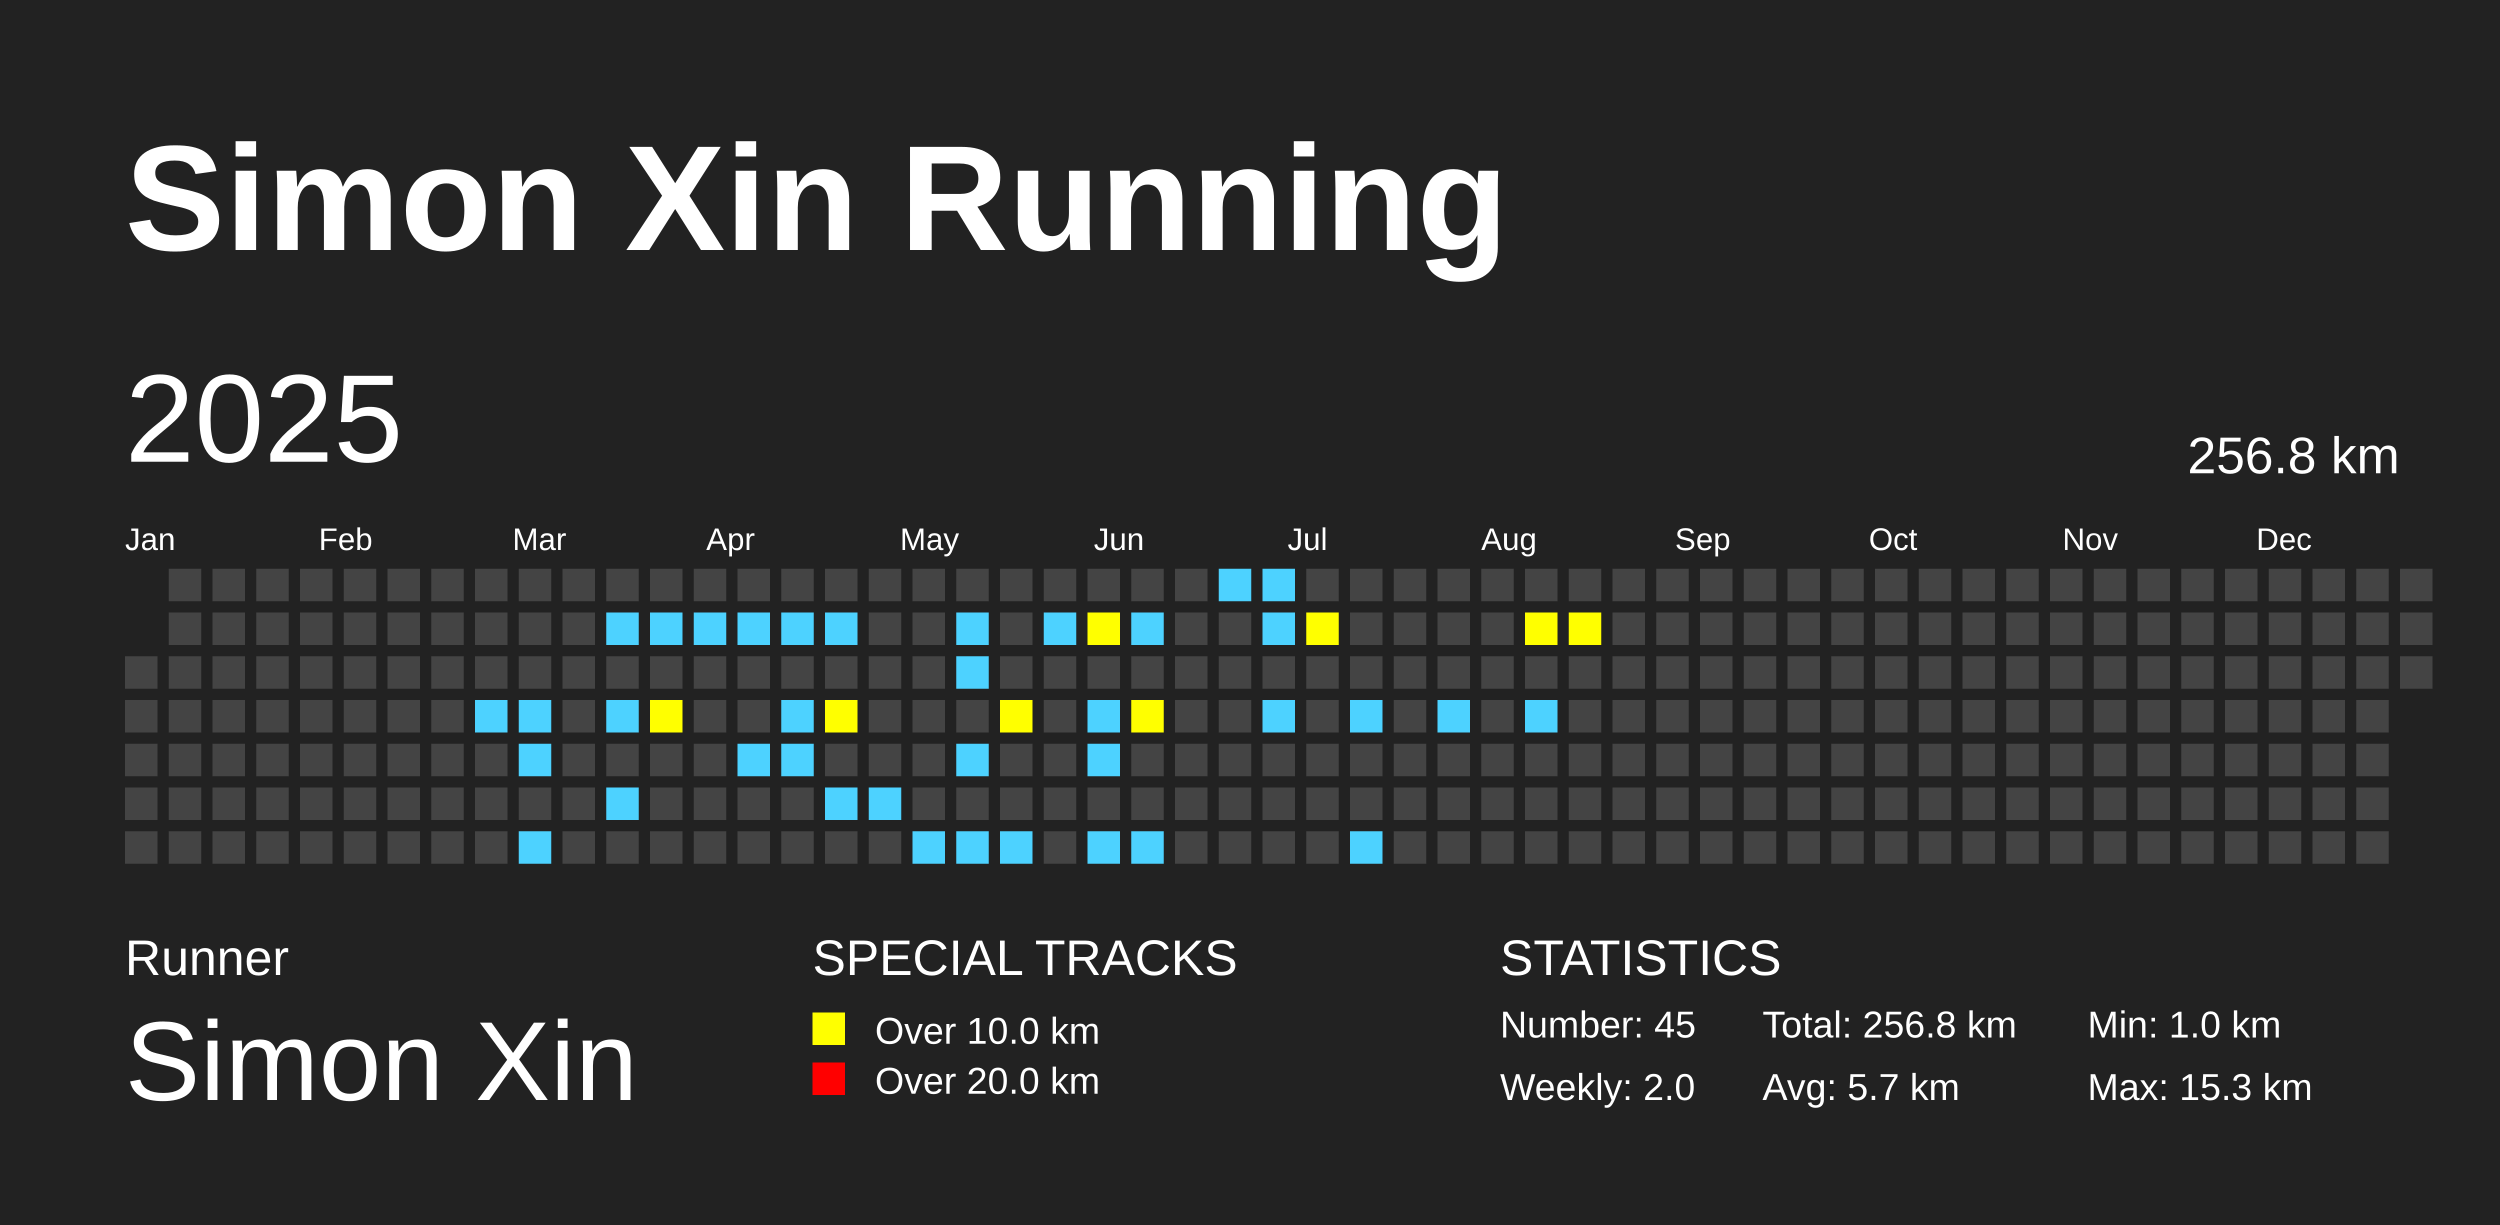
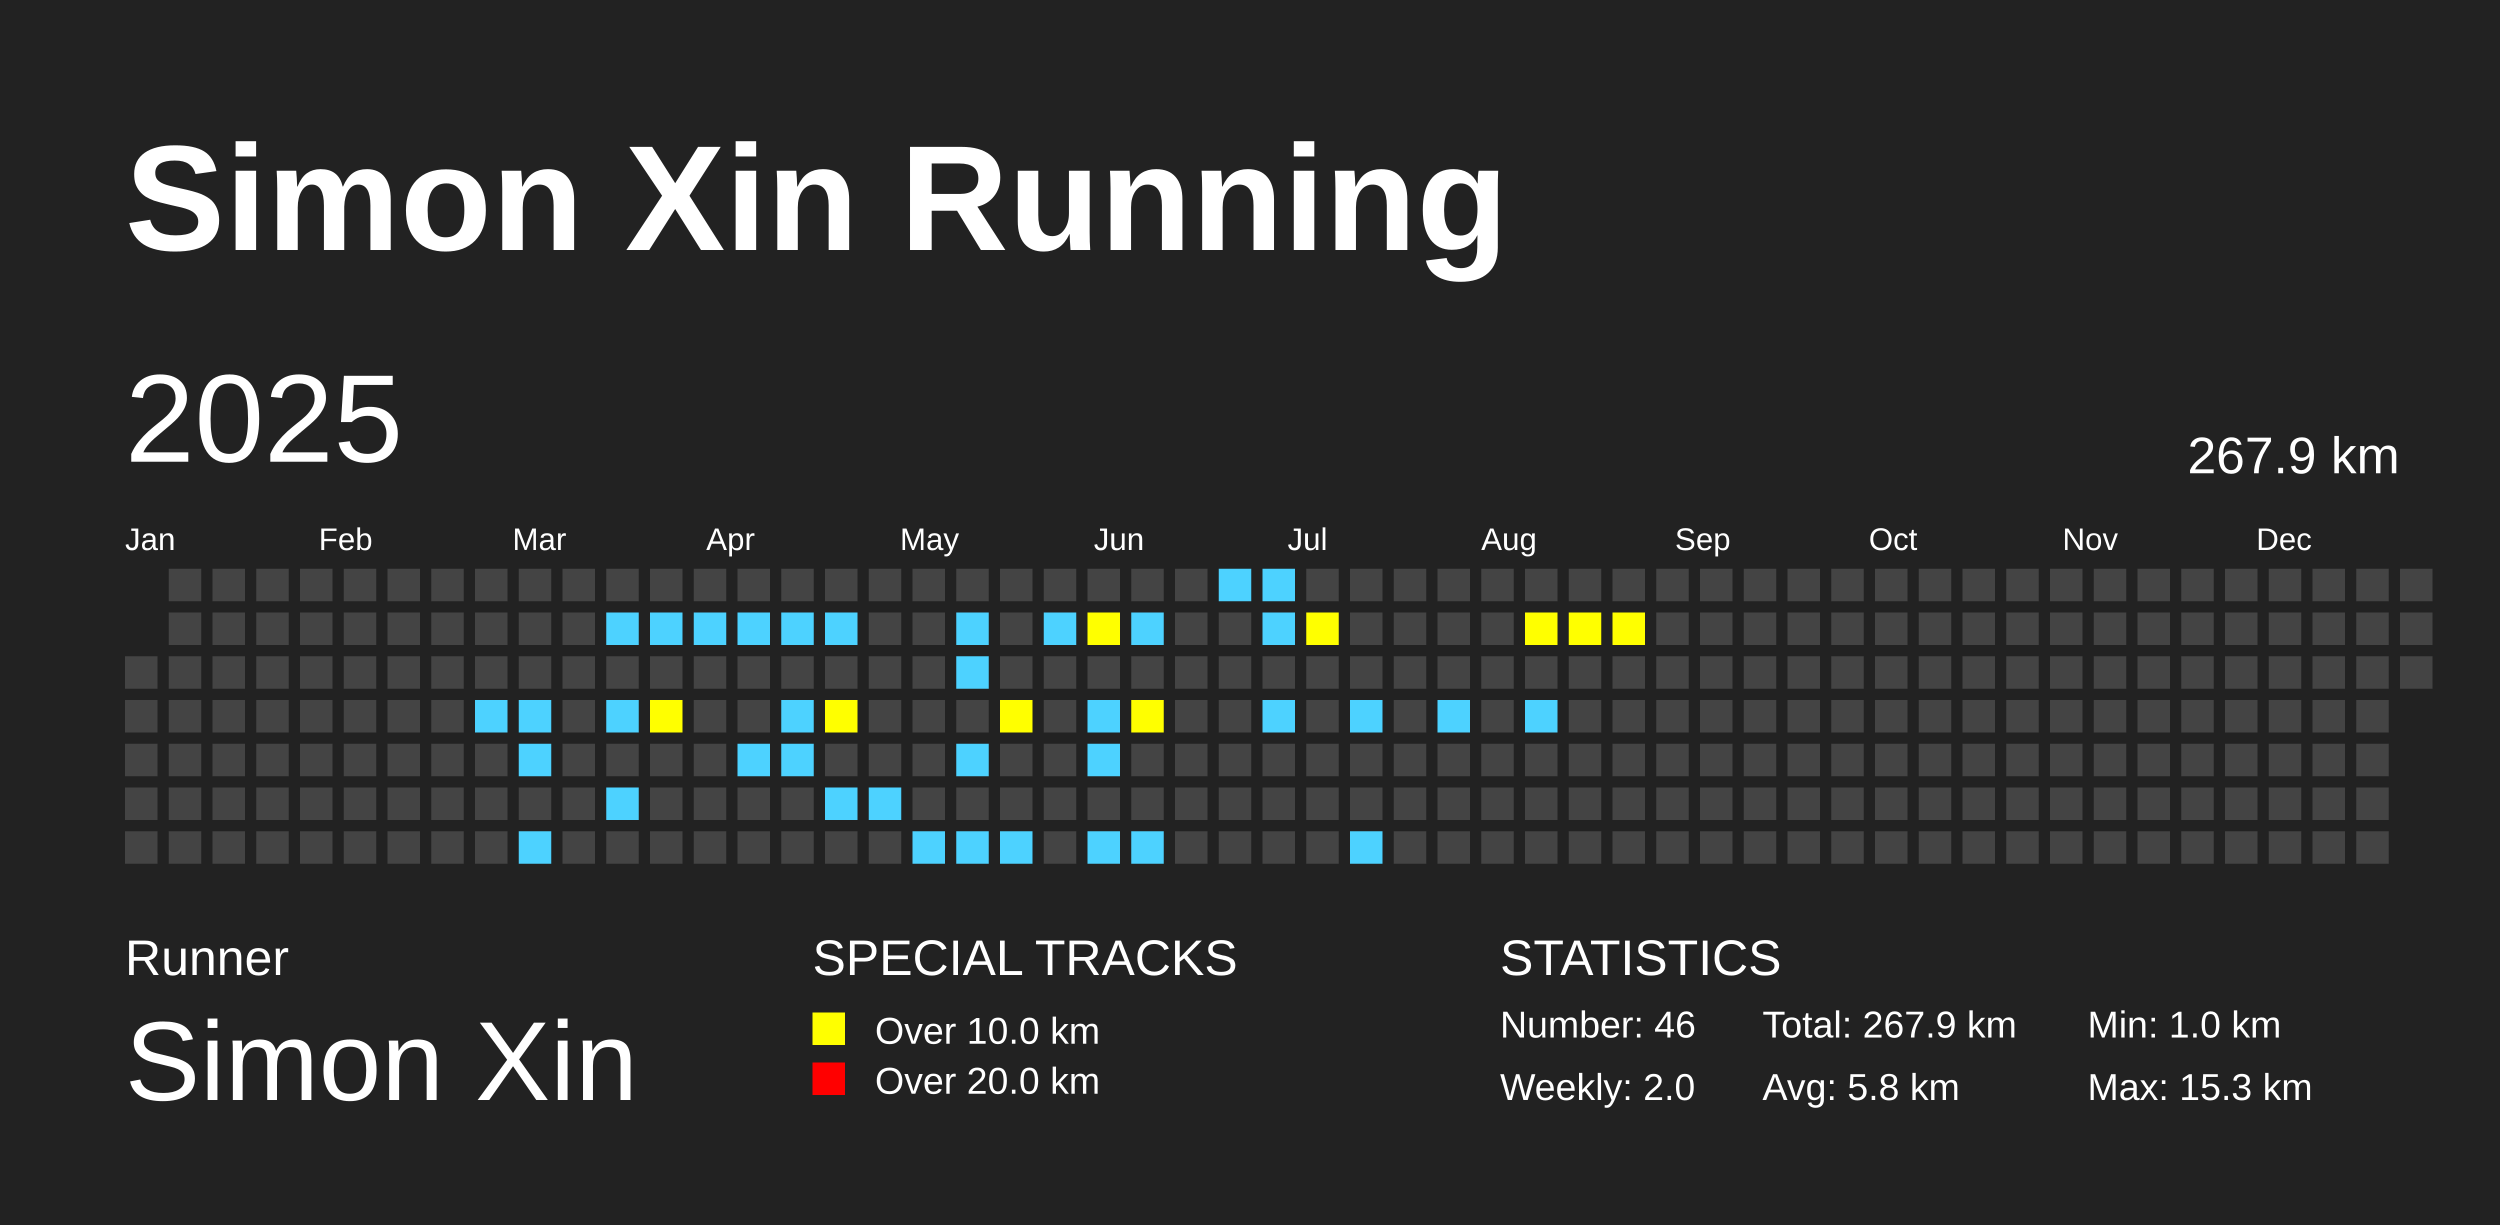
<svg xmlns="http://www.w3.org/2000/svg" baseProfile="full" height="98mm" version="1.1" viewBox="0,0,200,98" width="200mm">
  <defs />
  <rect fill="#222222" height="98" width="200" x="0" y="0" />
  <text fill="#FFFFFF" style="font-size:12px; font-family:Arial; font-weight:bold;" x="10" y="20">Simon Xin Running</text>
  <text fill="#FFFFFF" style="font-size:4px; font-family:Arial" x="10" y="78">Runner</text>
  <text fill="#FFFFFF" style="font-size:9px; font-family:Arial" x="10" y="88">Simon Xin</text>
  <text fill="#FFFFFF" style="font-size:4px; font-family:Arial" x="65" y="78">SPECIAL TRACKS</text>
  <rect fill="yellow" height="2.6" width="2.6" x="65" y="81" />
  <text fill="#FFFFFF" style="font-size:3px; font-family:Arial" x="70" y="83.5">Over 10.0 km</text>
  <rect fill="red" height="2.6" width="2.6" x="65" y="85" />
  <text fill="#FFFFFF" style="font-size:3px; font-family:Arial" x="70" y="87.5">Over 20.0 km</text>
  <text fill="#FFFFFF" style="font-size:4px; font-family:Arial" x="120" y="78">STATISTICS</text>
-   <text fill="#FFFFFF" style="font-size:3px; font-family:Arial" x="120" y="83">Number: 45</text>
+   <text fill="#FFFFFF" style="font-size:3px; font-family:Arial" x="120" y="83">Number: 46</text>
  <text fill="#FFFFFF" style="font-size:3px; font-family:Arial" x="120" y="88">Weekly: 2.0</text>
-   <text fill="#FFFFFF" style="font-size:3px; font-family:Arial" x="141" y="83">Total: 256.8 km</text>
-   <text fill="#FFFFFF" style="font-size:3px; font-family:Arial" x="141" y="88">Avg: 5.7 km</text>
+   <text fill="#FFFFFF" style="font-size:3px; font-family:Arial" x="141" y="83">Total: 267.9 km</text>
+   <text fill="#FFFFFF" style="font-size:3px; font-family:Arial" x="141" y="88">Avg: 5.8 km</text>
  <text fill="#FFFFFF" style="font-size:3px; font-family:Arial" x="167" y="83">Min: 1.0 km</text>
  <text fill="#FFFFFF" style="font-size:3px; font-family:Arial" x="167" y="88">Max: 15.3 km</text>
  <text dominant-baseline="hanging" fill="#FFFFFF" style="font-size:10.0px; font-family:Arial;" x="10" y="30">2025</text>
-   <text dominant-baseline="hanging" fill="#FFFFFF" style="font-size:4.125px; font-family:Arial;" x="175" y="35">256.8 km</text>
+   <text dominant-baseline="hanging" fill="#FFFFFF" style="font-size:4.125px; font-family:Arial;" x="175" y="35">267.9 km</text>
  <text fill="#FFFFFF" style="font-size:2.5px; font-family:Arial" x="10.0" y="44">Jan</text>
  <text fill="#FFFFFF" style="font-size:2.5px; font-family:Arial" x="25.5" y="44">Feb</text>
  <text fill="#FFFFFF" style="font-size:2.5px; font-family:Arial" x="41.0" y="44">Mar</text>
  <text fill="#FFFFFF" style="font-size:2.5px; font-family:Arial" x="56.5" y="44">Apr</text>
  <text fill="#FFFFFF" style="font-size:2.5px; font-family:Arial" x="72.0" y="44">May</text>
  <text fill="#FFFFFF" style="font-size:2.5px; font-family:Arial" x="87.5" y="44">Jun</text>
  <text fill="#FFFFFF" style="font-size:2.5px; font-family:Arial" x="103.0" y="44">Jul</text>
  <text fill="#FFFFFF" style="font-size:2.5px; font-family:Arial" x="118.5" y="44">Aug</text>
  <text fill="#FFFFFF" style="font-size:2.5px; font-family:Arial" x="134.0" y="44">Sep</text>
  <text fill="#FFFFFF" style="font-size:2.5px; font-family:Arial" x="149.5" y="44">Oct</text>
  <text fill="#FFFFFF" style="font-size:2.5px; font-family:Arial" x="165.0" y="44">Nov</text>
  <text fill="#FFFFFF" style="font-size:2.5px; font-family:Arial" x="180.5" y="44">Dec</text>
  <rect fill="#444444" height="2.6" width="2.6" x="10.0" y="52.5" />
  <rect fill="#444444" height="2.6" width="2.6" x="10.0" y="56.0" />
  <rect fill="#444444" height="2.6" width="2.6" x="10.0" y="59.5" />
  <rect fill="#444444" height="2.6" width="2.6" x="10.0" y="63.0" />
  <rect fill="#444444" height="2.6" width="2.6" x="10.0" y="66.5" />
  <rect fill="#444444" height="2.6" width="2.6" x="13.5" y="45.5" />
  <rect fill="#444444" height="2.6" width="2.6" x="13.5" y="49.0" />
  <rect fill="#444444" height="2.6" width="2.6" x="13.5" y="52.5" />
  <rect fill="#444444" height="2.6" width="2.6" x="13.5" y="56.0" />
  <rect fill="#444444" height="2.6" width="2.6" x="13.5" y="59.5" />
  <rect fill="#444444" height="2.6" width="2.6" x="13.5" y="63.0" />
  <rect fill="#444444" height="2.6" width="2.6" x="13.5" y="66.5" />
  <rect fill="#444444" height="2.6" width="2.6" x="17.0" y="45.5" />
  <rect fill="#444444" height="2.6" width="2.6" x="17.0" y="49.0" />
  <rect fill="#444444" height="2.6" width="2.6" x="17.0" y="52.5" />
  <rect fill="#444444" height="2.6" width="2.6" x="17.0" y="56.0" />
  <rect fill="#444444" height="2.6" width="2.6" x="17.0" y="59.5" />
  <rect fill="#444444" height="2.6" width="2.6" x="17.0" y="63.0" />
  <rect fill="#444444" height="2.6" width="2.6" x="17.0" y="66.5" />
  <rect fill="#444444" height="2.6" width="2.6" x="20.5" y="45.5" />
  <rect fill="#444444" height="2.6" width="2.6" x="20.5" y="49.0" />
  <rect fill="#444444" height="2.6" width="2.6" x="20.5" y="52.5" />
  <rect fill="#444444" height="2.6" width="2.6" x="20.5" y="56.0" />
  <rect fill="#444444" height="2.6" width="2.6" x="20.5" y="59.5" />
  <rect fill="#444444" height="2.6" width="2.6" x="20.5" y="63.0" />
  <rect fill="#444444" height="2.6" width="2.6" x="20.5" y="66.5" />
  <rect fill="#444444" height="2.6" width="2.6" x="24.0" y="45.5" />
  <rect fill="#444444" height="2.6" width="2.6" x="24.0" y="49.0" />
  <rect fill="#444444" height="2.6" width="2.6" x="24.0" y="52.5" />
  <rect fill="#444444" height="2.6" width="2.6" x="24.0" y="56.0" />
  <rect fill="#444444" height="2.6" width="2.6" x="24.0" y="59.5" />
  <rect fill="#444444" height="2.6" width="2.6" x="24.0" y="63.0" />
  <rect fill="#444444" height="2.6" width="2.6" x="24.0" y="66.5" />
  <rect fill="#444444" height="2.6" width="2.6" x="27.5" y="45.5" />
  <rect fill="#444444" height="2.6" width="2.6" x="27.5" y="49.0" />
  <rect fill="#444444" height="2.6" width="2.6" x="27.5" y="52.5" />
  <rect fill="#444444" height="2.6" width="2.6" x="27.5" y="56.0" />
  <rect fill="#444444" height="2.6" width="2.6" x="27.5" y="59.5" />
  <rect fill="#444444" height="2.6" width="2.6" x="27.5" y="63.0" />
  <rect fill="#444444" height="2.6" width="2.6" x="27.5" y="66.5" />
  <rect fill="#444444" height="2.6" width="2.6" x="31.0" y="45.5" />
  <rect fill="#444444" height="2.6" width="2.6" x="31.0" y="49.0" />
  <rect fill="#444444" height="2.6" width="2.6" x="31.0" y="52.5" />
  <rect fill="#444444" height="2.6" width="2.6" x="31.0" y="56.0" />
  <rect fill="#444444" height="2.6" width="2.6" x="31.0" y="59.5" />
  <rect fill="#444444" height="2.6" width="2.6" x="31.0" y="63.0" />
  <rect fill="#444444" height="2.6" width="2.6" x="31.0" y="66.5" />
  <rect fill="#444444" height="2.6" width="2.6" x="34.5" y="45.5" />
  <rect fill="#444444" height="2.6" width="2.6" x="34.5" y="49.0" />
  <rect fill="#444444" height="2.6" width="2.6" x="34.5" y="52.5" />
  <rect fill="#444444" height="2.6" width="2.6" x="34.5" y="56.0" />
  <rect fill="#444444" height="2.6" width="2.6" x="34.5" y="59.5" />
  <rect fill="#444444" height="2.6" width="2.6" x="34.5" y="63.0" />
  <rect fill="#444444" height="2.6" width="2.6" x="34.5" y="66.5" />
  <rect fill="#444444" height="2.6" width="2.6" x="38.0" y="45.5" />
  <rect fill="#444444" height="2.6" width="2.6" x="38.0" y="49.0" />
  <rect fill="#444444" height="2.6" width="2.6" x="38.0" y="52.5" />
  <rect fill="#4DD2FF" height="2.6" width="2.6" x="38.0" y="56.0" />
  <rect fill="#444444" height="2.6" width="2.6" x="38.0" y="59.5" />
  <rect fill="#444444" height="2.6" width="2.6" x="38.0" y="63.0" />
  <rect fill="#444444" height="2.6" width="2.6" x="38.0" y="66.5" />
  <rect fill="#444444" height="2.6" width="2.6" x="41.5" y="45.5" />
  <rect fill="#444444" height="2.6" width="2.6" x="41.5" y="49.0" />
  <rect fill="#444444" height="2.6" width="2.6" x="41.5" y="52.5" />
  <rect fill="#4DD2FF" height="2.6" width="2.6" x="41.5" y="56.0" />
  <rect fill="#4DD2FF" height="2.6" width="2.6" x="41.5" y="59.5" />
  <rect fill="#444444" height="2.6" width="2.6" x="41.5" y="63.0" />
  <rect fill="#4DD2FF" height="2.6" width="2.6" x="41.5" y="66.5" />
  <rect fill="#444444" height="2.6" width="2.6" x="45.0" y="45.5" />
  <rect fill="#444444" height="2.6" width="2.6" x="45.0" y="49.0" />
  <rect fill="#444444" height="2.6" width="2.6" x="45.0" y="52.5" />
  <rect fill="#444444" height="2.6" width="2.6" x="45.0" y="56.0" />
  <rect fill="#444444" height="2.6" width="2.6" x="45.0" y="59.5" />
  <rect fill="#444444" height="2.6" width="2.6" x="45.0" y="63.0" />
  <rect fill="#444444" height="2.6" width="2.6" x="45.0" y="66.5" />
  <rect fill="#444444" height="2.6" width="2.6" x="48.5" y="45.5" />
  <rect fill="#4DD2FF" height="2.6" width="2.6" x="48.5" y="49.0" />
  <rect fill="#444444" height="2.6" width="2.6" x="48.5" y="52.5" />
  <rect fill="#4DD2FF" height="2.6" width="2.6" x="48.5" y="56.0" />
  <rect fill="#444444" height="2.6" width="2.6" x="48.5" y="59.5" />
  <rect fill="#4DD2FF" height="2.6" width="2.6" x="48.5" y="63.0" />
  <rect fill="#444444" height="2.6" width="2.6" x="48.5" y="66.5" />
  <rect fill="#444444" height="2.6" width="2.6" x="52.0" y="45.5" />
  <rect fill="#4DD2FF" height="2.6" width="2.6" x="52.0" y="49.0" />
  <rect fill="#444444" height="2.6" width="2.6" x="52.0" y="52.5" />
  <rect fill="yellow" height="2.6" width="2.6" x="52.0" y="56.0" />
  <rect fill="#444444" height="2.6" width="2.6" x="52.0" y="59.5" />
  <rect fill="#444444" height="2.6" width="2.6" x="52.0" y="63.0" />
  <rect fill="#444444" height="2.6" width="2.6" x="52.0" y="66.5" />
  <rect fill="#444444" height="2.6" width="2.6" x="55.5" y="45.5" />
  <rect fill="#4DD2FF" height="2.6" width="2.6" x="55.5" y="49.0" />
  <rect fill="#444444" height="2.6" width="2.6" x="55.5" y="52.5" />
  <rect fill="#444444" height="2.6" width="2.6" x="55.5" y="56.0" />
  <rect fill="#444444" height="2.6" width="2.6" x="55.5" y="59.5" />
  <rect fill="#444444" height="2.6" width="2.6" x="55.5" y="63.0" />
  <rect fill="#444444" height="2.6" width="2.6" x="55.5" y="66.5" />
  <rect fill="#444444" height="2.6" width="2.6" x="59.0" y="45.5" />
  <rect fill="#4DD2FF" height="2.6" width="2.6" x="59.0" y="49.0" />
  <rect fill="#444444" height="2.6" width="2.6" x="59.0" y="52.5" />
  <rect fill="#444444" height="2.6" width="2.6" x="59.0" y="56.0" />
  <rect fill="#4DD2FF" height="2.6" width="2.6" x="59.0" y="59.5" />
  <rect fill="#444444" height="2.6" width="2.6" x="59.0" y="63.0" />
  <rect fill="#444444" height="2.6" width="2.6" x="59.0" y="66.5" />
  <rect fill="#444444" height="2.6" width="2.6" x="62.5" y="45.5" />
  <rect fill="#4DD2FF" height="2.6" width="2.6" x="62.5" y="49.0" />
  <rect fill="#444444" height="2.6" width="2.6" x="62.5" y="52.5" />
  <rect fill="#4DD2FF" height="2.6" width="2.6" x="62.5" y="56.0" />
  <rect fill="#4DD2FF" height="2.6" width="2.6" x="62.5" y="59.5" />
  <rect fill="#444444" height="2.6" width="2.6" x="62.5" y="63.0" />
  <rect fill="#444444" height="2.6" width="2.6" x="62.5" y="66.5" />
  <rect fill="#444444" height="2.6" width="2.6" x="66.0" y="45.5" />
  <rect fill="#4DD2FF" height="2.6" width="2.6" x="66.0" y="49.0" />
  <rect fill="#444444" height="2.6" width="2.6" x="66.0" y="52.5" />
  <rect fill="yellow" height="2.6" width="2.6" x="66.0" y="56.0" />
  <rect fill="#444444" height="2.6" width="2.6" x="66.0" y="59.5" />
  <rect fill="#4DD2FF" height="2.6" width="2.6" x="66.0" y="63.0" />
  <rect fill="#444444" height="2.6" width="2.6" x="66.0" y="66.5" />
  <rect fill="#444444" height="2.6" width="2.6" x="69.5" y="45.5" />
  <rect fill="#444444" height="2.6" width="2.6" x="69.5" y="49.0" />
  <rect fill="#444444" height="2.6" width="2.6" x="69.5" y="52.5" />
  <rect fill="#444444" height="2.6" width="2.6" x="69.5" y="56.0" />
  <rect fill="#444444" height="2.6" width="2.6" x="69.5" y="59.5" />
  <rect fill="#4DD2FF" height="2.6" width="2.6" x="69.5" y="63.0" />
  <rect fill="#444444" height="2.6" width="2.6" x="69.5" y="66.5" />
  <rect fill="#444444" height="2.6" width="2.6" x="73.0" y="45.5" />
  <rect fill="#444444" height="2.6" width="2.6" x="73.0" y="49.0" />
  <rect fill="#444444" height="2.6" width="2.6" x="73.0" y="52.5" />
  <rect fill="#444444" height="2.6" width="2.6" x="73.0" y="56.0" />
  <rect fill="#444444" height="2.6" width="2.6" x="73.0" y="59.5" />
  <rect fill="#444444" height="2.6" width="2.6" x="73.0" y="63.0" />
  <rect fill="#4DD2FF" height="2.6" width="2.6" x="73.0" y="66.5" />
  <rect fill="#444444" height="2.6" width="2.6" x="76.5" y="45.5" />
  <rect fill="#4DD2FF" height="2.6" width="2.6" x="76.5" y="49.0" />
  <rect fill="#4DD2FF" height="2.6" width="2.6" x="76.5" y="52.5" />
  <rect fill="#444444" height="2.6" width="2.6" x="76.5" y="56.0" />
  <rect fill="#4DD2FF" height="2.6" width="2.6" x="76.5" y="59.5" />
  <rect fill="#444444" height="2.6" width="2.6" x="76.5" y="63.0" />
  <rect fill="#4DD2FF" height="2.6" width="2.6" x="76.5" y="66.5" />
  <rect fill="#444444" height="2.6" width="2.6" x="80.0" y="45.5" />
  <rect fill="#444444" height="2.6" width="2.6" x="80.0" y="49.0" />
  <rect fill="#444444" height="2.6" width="2.6" x="80.0" y="52.5" />
  <rect fill="yellow" height="2.6" width="2.6" x="80.0" y="56.0" />
  <rect fill="#444444" height="2.6" width="2.6" x="80.0" y="59.5" />
  <rect fill="#444444" height="2.6" width="2.6" x="80.0" y="63.0" />
  <rect fill="#4DD2FF" height="2.6" width="2.6" x="80.0" y="66.5" />
  <rect fill="#444444" height="2.6" width="2.6" x="83.5" y="45.5" />
  <rect fill="#4DD2FF" height="2.6" width="2.6" x="83.5" y="49.0" />
  <rect fill="#444444" height="2.6" width="2.6" x="83.5" y="52.5" />
  <rect fill="#444444" height="2.6" width="2.6" x="83.5" y="56.0" />
  <rect fill="#444444" height="2.6" width="2.6" x="83.5" y="59.5" />
  <rect fill="#444444" height="2.6" width="2.6" x="83.5" y="63.0" />
  <rect fill="#444444" height="2.6" width="2.6" x="83.5" y="66.5" />
  <rect fill="#444444" height="2.6" width="2.6" x="87.0" y="45.5" />
  <rect fill="yellow" height="2.6" width="2.6" x="87.0" y="49.0" />
  <rect fill="#444444" height="2.6" width="2.6" x="87.0" y="52.5" />
  <rect fill="#4DD2FF" height="2.6" width="2.6" x="87.0" y="56.0" />
  <rect fill="#4DD2FF" height="2.6" width="2.6" x="87.0" y="59.5" />
  <rect fill="#444444" height="2.6" width="2.6" x="87.0" y="63.0" />
  <rect fill="#4DD2FF" height="2.6" width="2.6" x="87.0" y="66.5" />
  <rect fill="#444444" height="2.6" width="2.6" x="90.5" y="45.5" />
  <rect fill="#4DD2FF" height="2.6" width="2.6" x="90.5" y="49.0" />
  <rect fill="#444444" height="2.6" width="2.6" x="90.5" y="52.5" />
  <rect fill="yellow" height="2.6" width="2.6" x="90.5" y="56.0" />
  <rect fill="#444444" height="2.6" width="2.6" x="90.5" y="59.5" />
  <rect fill="#444444" height="2.6" width="2.6" x="90.5" y="63.0" />
  <rect fill="#4DD2FF" height="2.6" width="2.6" x="90.5" y="66.5" />
  <rect fill="#444444" height="2.6" width="2.6" x="94.0" y="45.5" />
  <rect fill="#444444" height="2.6" width="2.6" x="94.0" y="49.0" />
  <rect fill="#444444" height="2.6" width="2.6" x="94.0" y="52.5" />
  <rect fill="#444444" height="2.6" width="2.6" x="94.0" y="56.0" />
  <rect fill="#444444" height="2.6" width="2.6" x="94.0" y="59.5" />
  <rect fill="#444444" height="2.6" width="2.6" x="94.0" y="63.0" />
  <rect fill="#444444" height="2.6" width="2.6" x="94.0" y="66.5" />
  <rect fill="#4DD2FF" height="2.6" width="2.6" x="97.5" y="45.5" />
  <rect fill="#444444" height="2.6" width="2.6" x="97.5" y="49.0" />
  <rect fill="#444444" height="2.6" width="2.6" x="97.5" y="52.5" />
  <rect fill="#444444" height="2.6" width="2.6" x="97.5" y="56.0" />
  <rect fill="#444444" height="2.6" width="2.6" x="97.5" y="59.5" />
  <rect fill="#444444" height="2.6" width="2.6" x="97.5" y="63.0" />
  <rect fill="#444444" height="2.6" width="2.6" x="97.5" y="66.5" />
  <rect fill="#4DD2FF" height="2.6" width="2.6" x="101.0" y="45.5" />
  <rect fill="#4DD2FF" height="2.6" width="2.6" x="101.0" y="49.0" />
  <rect fill="#444444" height="2.6" width="2.6" x="101.0" y="52.5" />
  <rect fill="#4DD2FF" height="2.6" width="2.6" x="101.0" y="56.0" />
  <rect fill="#444444" height="2.6" width="2.6" x="101.0" y="59.5" />
  <rect fill="#444444" height="2.6" width="2.6" x="101.0" y="63.0" />
  <rect fill="#444444" height="2.6" width="2.6" x="101.0" y="66.5" />
  <rect fill="#444444" height="2.6" width="2.6" x="104.5" y="45.5" />
  <rect fill="yellow" height="2.6" width="2.6" x="104.5" y="49.0" />
  <rect fill="#444444" height="2.6" width="2.6" x="104.5" y="52.5" />
  <rect fill="#444444" height="2.6" width="2.6" x="104.5" y="56.0" />
  <rect fill="#444444" height="2.6" width="2.6" x="104.5" y="59.5" />
  <rect fill="#444444" height="2.6" width="2.6" x="104.5" y="63.0" />
  <rect fill="#444444" height="2.6" width="2.6" x="104.5" y="66.5" />
  <rect fill="#444444" height="2.6" width="2.6" x="108.0" y="45.5" />
  <rect fill="#444444" height="2.6" width="2.6" x="108.0" y="49.0" />
  <rect fill="#444444" height="2.6" width="2.6" x="108.0" y="52.5" />
  <rect fill="#4DD2FF" height="2.6" width="2.6" x="108.0" y="56.0" />
  <rect fill="#444444" height="2.6" width="2.6" x="108.0" y="59.5" />
  <rect fill="#444444" height="2.6" width="2.6" x="108.0" y="63.0" />
  <rect fill="#4DD2FF" height="2.6" width="2.6" x="108.0" y="66.5" />
  <rect fill="#444444" height="2.6" width="2.6" x="111.5" y="45.5" />
  <rect fill="#444444" height="2.6" width="2.6" x="111.5" y="49.0" />
  <rect fill="#444444" height="2.6" width="2.6" x="111.5" y="52.5" />
  <rect fill="#444444" height="2.6" width="2.6" x="111.5" y="56.0" />
  <rect fill="#444444" height="2.6" width="2.6" x="111.5" y="59.5" />
  <rect fill="#444444" height="2.6" width="2.6" x="111.5" y="63.0" />
  <rect fill="#444444" height="2.6" width="2.6" x="111.5" y="66.5" />
  <rect fill="#444444" height="2.6" width="2.6" x="115.0" y="45.5" />
  <rect fill="#444444" height="2.6" width="2.6" x="115.0" y="49.0" />
  <rect fill="#444444" height="2.6" width="2.6" x="115.0" y="52.5" />
  <rect fill="#4DD2FF" height="2.6" width="2.6" x="115.0" y="56.0" />
  <rect fill="#444444" height="2.6" width="2.6" x="115.0" y="59.5" />
  <rect fill="#444444" height="2.6" width="2.6" x="115.0" y="63.0" />
  <rect fill="#444444" height="2.6" width="2.6" x="115.0" y="66.5" />
  <rect fill="#444444" height="2.6" width="2.6" x="118.5" y="45.5" />
  <rect fill="#444444" height="2.6" width="2.6" x="118.5" y="49.0" />
  <rect fill="#444444" height="2.6" width="2.6" x="118.5" y="52.5" />
  <rect fill="#444444" height="2.6" width="2.6" x="118.5" y="56.0" />
  <rect fill="#444444" height="2.6" width="2.6" x="118.5" y="59.5" />
  <rect fill="#444444" height="2.6" width="2.6" x="118.5" y="63.0" />
  <rect fill="#444444" height="2.6" width="2.6" x="118.5" y="66.5" />
  <rect fill="#444444" height="2.6" width="2.6" x="122.0" y="45.5" />
  <rect fill="yellow" height="2.6" width="2.6" x="122.0" y="49.0" />
  <rect fill="#444444" height="2.6" width="2.6" x="122.0" y="52.5" />
  <rect fill="#4DD2FF" height="2.6" width="2.6" x="122.0" y="56.0" />
  <rect fill="#444444" height="2.6" width="2.6" x="122.0" y="59.5" />
  <rect fill="#444444" height="2.6" width="2.6" x="122.0" y="63.0" />
  <rect fill="#444444" height="2.6" width="2.6" x="122.0" y="66.5" />
  <rect fill="#444444" height="2.6" width="2.6" x="125.5" y="45.5" />
  <rect fill="yellow" height="2.6" width="2.6" x="125.5" y="49.0" />
  <rect fill="#444444" height="2.6" width="2.6" x="125.5" y="52.5" />
  <rect fill="#444444" height="2.6" width="2.6" x="125.5" y="56.0" />
  <rect fill="#444444" height="2.6" width="2.6" x="125.5" y="59.5" />
  <rect fill="#444444" height="2.6" width="2.6" x="125.5" y="63.0" />
  <rect fill="#444444" height="2.6" width="2.6" x="125.5" y="66.5" />
  <rect fill="#444444" height="2.6" width="2.6" x="129.0" y="45.5" />
-   <rect fill="#444444" height="2.6" width="2.6" x="129.0" y="49.0" />
+   <rect fill="yellow" height="2.6" width="2.6" x="129.0" y="49.0" />
  <rect fill="#444444" height="2.6" width="2.6" x="129.0" y="52.5" />
  <rect fill="#444444" height="2.6" width="2.6" x="129.0" y="56.0" />
  <rect fill="#444444" height="2.6" width="2.6" x="129.0" y="59.5" />
  <rect fill="#444444" height="2.6" width="2.6" x="129.0" y="63.0" />
  <rect fill="#444444" height="2.6" width="2.6" x="129.0" y="66.5" />
  <rect fill="#444444" height="2.6" width="2.6" x="132.5" y="45.5" />
  <rect fill="#444444" height="2.6" width="2.6" x="132.5" y="49.0" />
  <rect fill="#444444" height="2.6" width="2.6" x="132.5" y="52.5" />
  <rect fill="#444444" height="2.6" width="2.6" x="132.5" y="56.0" />
  <rect fill="#444444" height="2.6" width="2.6" x="132.5" y="59.5" />
  <rect fill="#444444" height="2.6" width="2.6" x="132.5" y="63.0" />
  <rect fill="#444444" height="2.6" width="2.6" x="132.5" y="66.5" />
  <rect fill="#444444" height="2.6" width="2.6" x="136.0" y="45.5" />
  <rect fill="#444444" height="2.6" width="2.6" x="136.0" y="49.0" />
  <rect fill="#444444" height="2.6" width="2.6" x="136.0" y="52.5" />
  <rect fill="#444444" height="2.6" width="2.6" x="136.0" y="56.0" />
  <rect fill="#444444" height="2.6" width="2.6" x="136.0" y="59.5" />
  <rect fill="#444444" height="2.6" width="2.6" x="136.0" y="63.0" />
  <rect fill="#444444" height="2.6" width="2.6" x="136.0" y="66.5" />
  <rect fill="#444444" height="2.6" width="2.6" x="139.5" y="45.5" />
  <rect fill="#444444" height="2.6" width="2.6" x="139.5" y="49.0" />
  <rect fill="#444444" height="2.6" width="2.6" x="139.5" y="52.5" />
  <rect fill="#444444" height="2.6" width="2.6" x="139.5" y="56.0" />
  <rect fill="#444444" height="2.6" width="2.6" x="139.5" y="59.5" />
  <rect fill="#444444" height="2.6" width="2.6" x="139.5" y="63.0" />
  <rect fill="#444444" height="2.6" width="2.6" x="139.5" y="66.5" />
  <rect fill="#444444" height="2.6" width="2.6" x="143.0" y="45.5" />
  <rect fill="#444444" height="2.6" width="2.6" x="143.0" y="49.0" />
  <rect fill="#444444" height="2.6" width="2.6" x="143.0" y="52.5" />
  <rect fill="#444444" height="2.6" width="2.6" x="143.0" y="56.0" />
  <rect fill="#444444" height="2.6" width="2.6" x="143.0" y="59.5" />
  <rect fill="#444444" height="2.6" width="2.6" x="143.0" y="63.0" />
  <rect fill="#444444" height="2.6" width="2.6" x="143.0" y="66.5" />
  <rect fill="#444444" height="2.6" width="2.6" x="146.5" y="45.5" />
  <rect fill="#444444" height="2.6" width="2.6" x="146.5" y="49.0" />
  <rect fill="#444444" height="2.6" width="2.6" x="146.5" y="52.5" />
  <rect fill="#444444" height="2.6" width="2.6" x="146.5" y="56.0" />
  <rect fill="#444444" height="2.6" width="2.6" x="146.5" y="59.5" />
  <rect fill="#444444" height="2.6" width="2.6" x="146.5" y="63.0" />
  <rect fill="#444444" height="2.6" width="2.6" x="146.5" y="66.5" />
  <rect fill="#444444" height="2.6" width="2.6" x="150.0" y="45.5" />
  <rect fill="#444444" height="2.6" width="2.6" x="150.0" y="49.0" />
  <rect fill="#444444" height="2.6" width="2.6" x="150.0" y="52.5" />
  <rect fill="#444444" height="2.6" width="2.6" x="150.0" y="56.0" />
  <rect fill="#444444" height="2.6" width="2.6" x="150.0" y="59.5" />
  <rect fill="#444444" height="2.6" width="2.6" x="150.0" y="63.0" />
  <rect fill="#444444" height="2.6" width="2.6" x="150.0" y="66.5" />
  <rect fill="#444444" height="2.6" width="2.6" x="153.5" y="45.5" />
  <rect fill="#444444" height="2.6" width="2.6" x="153.5" y="49.0" />
  <rect fill="#444444" height="2.6" width="2.6" x="153.5" y="52.5" />
  <rect fill="#444444" height="2.6" width="2.6" x="153.5" y="56.0" />
  <rect fill="#444444" height="2.6" width="2.6" x="153.5" y="59.5" />
  <rect fill="#444444" height="2.6" width="2.6" x="153.5" y="63.0" />
  <rect fill="#444444" height="2.6" width="2.6" x="153.5" y="66.5" />
  <rect fill="#444444" height="2.6" width="2.6" x="157.0" y="45.5" />
  <rect fill="#444444" height="2.6" width="2.6" x="157.0" y="49.0" />
  <rect fill="#444444" height="2.6" width="2.6" x="157.0" y="52.5" />
  <rect fill="#444444" height="2.6" width="2.6" x="157.0" y="56.0" />
  <rect fill="#444444" height="2.6" width="2.6" x="157.0" y="59.5" />
  <rect fill="#444444" height="2.6" width="2.6" x="157.0" y="63.0" />
  <rect fill="#444444" height="2.6" width="2.6" x="157.0" y="66.5" />
  <rect fill="#444444" height="2.6" width="2.6" x="160.5" y="45.5" />
  <rect fill="#444444" height="2.6" width="2.6" x="160.5" y="49.0" />
  <rect fill="#444444" height="2.6" width="2.6" x="160.5" y="52.5" />
  <rect fill="#444444" height="2.6" width="2.6" x="160.5" y="56.0" />
  <rect fill="#444444" height="2.6" width="2.6" x="160.5" y="59.5" />
  <rect fill="#444444" height="2.6" width="2.6" x="160.5" y="63.0" />
  <rect fill="#444444" height="2.6" width="2.6" x="160.5" y="66.5" />
  <rect fill="#444444" height="2.6" width="2.6" x="164.0" y="45.5" />
  <rect fill="#444444" height="2.6" width="2.6" x="164.0" y="49.0" />
  <rect fill="#444444" height="2.6" width="2.6" x="164.0" y="52.5" />
  <rect fill="#444444" height="2.6" width="2.6" x="164.0" y="56.0" />
  <rect fill="#444444" height="2.6" width="2.6" x="164.0" y="59.5" />
  <rect fill="#444444" height="2.6" width="2.6" x="164.0" y="63.0" />
  <rect fill="#444444" height="2.6" width="2.6" x="164.0" y="66.5" />
  <rect fill="#444444" height="2.6" width="2.6" x="167.5" y="45.5" />
  <rect fill="#444444" height="2.6" width="2.6" x="167.5" y="49.0" />
  <rect fill="#444444" height="2.6" width="2.6" x="167.5" y="52.5" />
  <rect fill="#444444" height="2.6" width="2.6" x="167.5" y="56.0" />
  <rect fill="#444444" height="2.6" width="2.6" x="167.5" y="59.5" />
  <rect fill="#444444" height="2.6" width="2.6" x="167.5" y="63.0" />
  <rect fill="#444444" height="2.6" width="2.6" x="167.5" y="66.5" />
  <rect fill="#444444" height="2.6" width="2.6" x="171.0" y="45.5" />
  <rect fill="#444444" height="2.6" width="2.6" x="171.0" y="49.0" />
  <rect fill="#444444" height="2.6" width="2.6" x="171.0" y="52.5" />
  <rect fill="#444444" height="2.6" width="2.6" x="171.0" y="56.0" />
  <rect fill="#444444" height="2.6" width="2.6" x="171.0" y="59.5" />
  <rect fill="#444444" height="2.6" width="2.6" x="171.0" y="63.0" />
  <rect fill="#444444" height="2.6" width="2.6" x="171.0" y="66.5" />
  <rect fill="#444444" height="2.6" width="2.6" x="174.5" y="45.5" />
  <rect fill="#444444" height="2.6" width="2.6" x="174.5" y="49.0" />
  <rect fill="#444444" height="2.6" width="2.6" x="174.5" y="52.5" />
  <rect fill="#444444" height="2.6" width="2.6" x="174.5" y="56.0" />
  <rect fill="#444444" height="2.6" width="2.6" x="174.5" y="59.5" />
  <rect fill="#444444" height="2.6" width="2.6" x="174.5" y="63.0" />
  <rect fill="#444444" height="2.6" width="2.6" x="174.5" y="66.5" />
  <rect fill="#444444" height="2.6" width="2.6" x="178.0" y="45.5" />
  <rect fill="#444444" height="2.6" width="2.6" x="178.0" y="49.0" />
  <rect fill="#444444" height="2.6" width="2.6" x="178.0" y="52.5" />
  <rect fill="#444444" height="2.6" width="2.6" x="178.0" y="56.0" />
  <rect fill="#444444" height="2.6" width="2.6" x="178.0" y="59.5" />
  <rect fill="#444444" height="2.6" width="2.6" x="178.0" y="63.0" />
  <rect fill="#444444" height="2.6" width="2.6" x="178.0" y="66.5" />
  <rect fill="#444444" height="2.6" width="2.6" x="181.5" y="45.5" />
  <rect fill="#444444" height="2.6" width="2.6" x="181.5" y="49.0" />
  <rect fill="#444444" height="2.6" width="2.6" x="181.5" y="52.5" />
  <rect fill="#444444" height="2.6" width="2.6" x="181.5" y="56.0" />
  <rect fill="#444444" height="2.6" width="2.6" x="181.5" y="59.5" />
  <rect fill="#444444" height="2.6" width="2.6" x="181.5" y="63.0" />
  <rect fill="#444444" height="2.6" width="2.6" x="181.5" y="66.5" />
  <rect fill="#444444" height="2.6" width="2.6" x="185.0" y="45.5" />
  <rect fill="#444444" height="2.6" width="2.6" x="185.0" y="49.0" />
  <rect fill="#444444" height="2.6" width="2.6" x="185.0" y="52.5" />
  <rect fill="#444444" height="2.6" width="2.6" x="185.0" y="56.0" />
  <rect fill="#444444" height="2.6" width="2.6" x="185.0" y="59.5" />
  <rect fill="#444444" height="2.6" width="2.6" x="185.0" y="63.0" />
  <rect fill="#444444" height="2.6" width="2.6" x="185.0" y="66.5" />
  <rect fill="#444444" height="2.6" width="2.6" x="188.5" y="45.5" />
  <rect fill="#444444" height="2.6" width="2.6" x="188.5" y="49.0" />
  <rect fill="#444444" height="2.6" width="2.6" x="188.5" y="52.5" />
  <rect fill="#444444" height="2.6" width="2.6" x="188.5" y="56.0" />
  <rect fill="#444444" height="2.6" width="2.6" x="188.5" y="59.5" />
  <rect fill="#444444" height="2.6" width="2.6" x="188.5" y="63.0" />
  <rect fill="#444444" height="2.6" width="2.6" x="188.5" y="66.5" />
  <rect fill="#444444" height="2.6" width="2.6" x="192.0" y="45.5" />
  <rect fill="#444444" height="2.6" width="2.6" x="192.0" y="49.0" />
  <rect fill="#444444" height="2.6" width="2.6" x="192.0" y="52.5" />
</svg>
